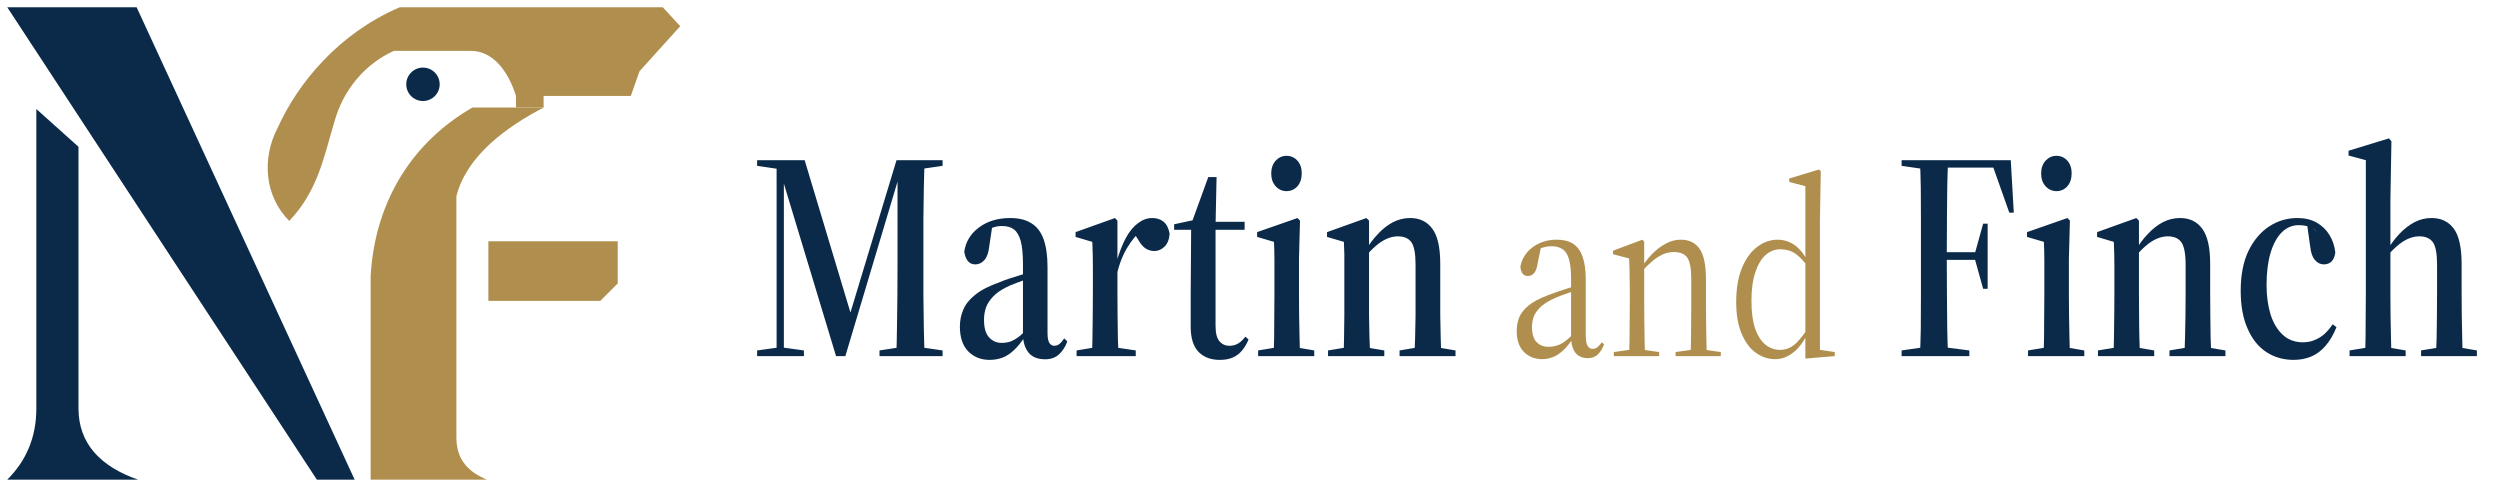
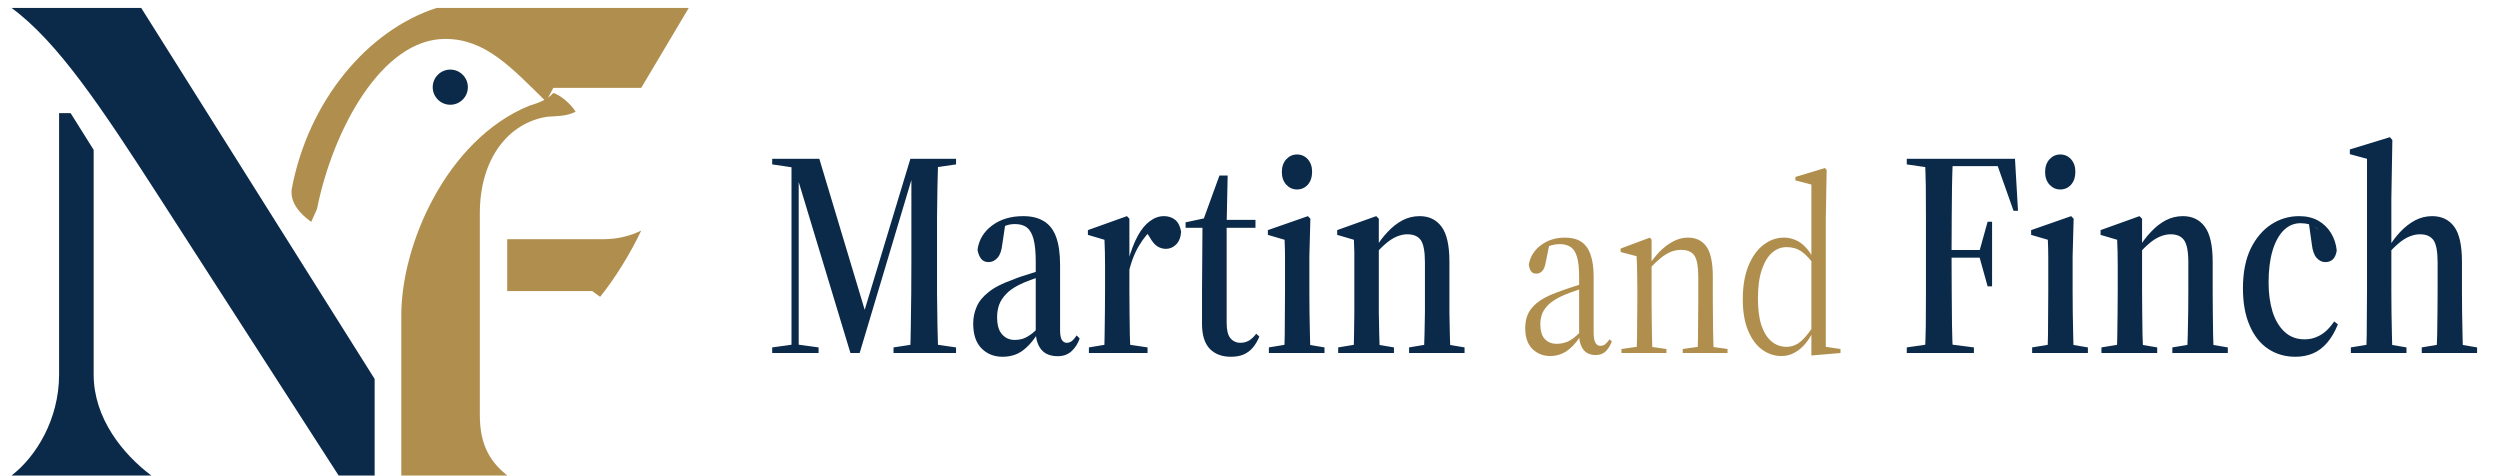
- <svg xmlns="http://www.w3.org/2000/svg" viewBox="-0.5 -0.5 172 33" width="2064" height="396" role="img" aria-label="Martin and Finch">
+ <svg xmlns="http://www.w3.org/2000/svg" viewBox="-0.5 -0.5 173.5 33" width="2082" height="396" role="img" aria-label="Martin and Finch">
  <g fill="#0b2a4a">
-     <path d="M0 0 H8.9 L23.9 32.5 H21.3 Z" />
-     <path d="M2 7 L4.9 9.6 V27.6 C4.9 30 6.4 31.6 9 32.5 H0 C1.3 31.2 2 29.6 2 27.6 Z" />
+     <path d="M0.3 0.05H9.3L25.5 25.8V32.5H23L10.5 13.1C6.5 6.9 3.5 2.4 0.3 0.05Z" />
+     <path d="M3.6 7.35H4.4L6 9.9V25.5C6 28.5 8 31 10 32.5H0.3C2 31.2 3.6 28.6 3.6 25.5Z" />
  </g>
  <g fill="#b08f4e">
-     <path d="M19.4 14.7 C17.7 13 17.5 10.4 18.6 8.3 C20 5.2 22.8 1.8 27 0 H45.1 L46.3 1.3 L43.5 4.4 L42.9 6.1 H36.9 V6.9 H35 V6.1 C34.4 4.2 33.3 3 31.9 3 H26.6 C24.6 3.9 23.1 5.7 22.5 7.9 C21.8 10.2 21.4 12.6 19.4 14.7 Z" />
-     <path d="M32 6.9 H36.9 C34.4 8.2 31.6 10.2 30.9 13 V29.6 C30.9 31.2 31.8 32 33 32.5 H25 V18.5 C25.3 13.2 28 9.2 32 6.9 Z" />
-     <path d="M33.1 16.1 H42 V19 L40.8 20.2 H33.1 Z" />
+     <path d="M29.8 0.05H47.3L44 5.6H37.9L37.4 6.55C35 4.2 33.2 2.2 30.4 2.2C26 2.2 22.6 8.5 21.5 14L21.1 14.9C20.4 14.4 19.6 13.6 19.75 12.6C20.9 6.5 25 1.6 29.8 0.05Z" />
+     <path d="M39.45 7.25C38.8 7.6 38 7.55 37.5 7.6C34.8 8 32.8 10.5 32.8 14.3V28.3C32.8 30.5 33.6 31.6 34.7 32.5H27.35V21.5C27.3 16.5 30.5 9.2 36.2 6.85C37 6.6 37.5 6.4 37.9 5.95C38.4 6.1 39.1 6.7 39.45 7.25Z" />
+     <path d="M34.7 16.1H41.4C42.4 16.1 43.3 15.85 44 15.5C43.3 17 42.2 18.8 41.15 20.1L40.6 19.7H34.7Z" />
  </g>
-   <circle cx="28.6" cy="5.3" r="1.15" fill="#0b2a4a" />
-   <path fill="#0b2a4a" d="M54.81 24.00L51.59 24.00L51.59 23.61L53.04 23.41L53.35 23.41L54.81 23.61L54.81 24.00ZM53.36 11.17L51.59 10.91L51.59 10.52L53.42 10.52L53.42 11.17L53.36 11.17ZM53.43 24.00L52.93 24.00L52.93 10.83L53.43 10.83L53.43 16.83L53.43 24.00ZM57.66 24.00L57.02 24.00L53.36 11.90L53.09 11.90L53.09 10.52L54.86 10.52L58.16 21.50L57.87 21.50L57.92 21.30L61.18 10.52L61.49 10.52L61.49 11.58L61.39 11.58L61.32 11.76L57.66 24.00ZM64.35 24.00L60.01 24.00L60.01 23.61L61.71 23.35L62.56 23.35L64.35 23.61L64.35 24.00ZM63.11 24.00L61.16 24.00Q61.20 23.19 61.21 22.11Q61.23 21.04 61.24 19.87Q61.25 18.70 61.25 17.65L61.25 17.65L61.25 10.52L63.11 10.52Q63.08 11.33 63.06 12.39Q63.04 13.44 63.03 14.57Q63.03 15.70 63.03 16.75L63.03 16.75L63.03 17.65Q63.03 18.70 63.03 19.87Q63.04 21.04 63.06 22.11Q63.08 23.19 63.11 24.00L63.11 24.00ZM62.56 11.17L61.71 11.17L61.71 10.52L64.35 10.52L64.35 10.91L62.56 11.17ZM67.58 24.26L67.58 24.26Q66.70 24.26 66.12 23.68Q65.54 23.09 65.54 21.97L65.54 21.97Q65.54 21.34 65.78 20.79Q66.01 20.24 66.61 19.77Q67.20 19.29 68.29 18.91L68.29 18.91Q68.58 18.78 68.96 18.66Q69.34 18.54 69.82 18.39Q70.29 18.24 70.81 18.09L70.81 18.09L70.81 18.46Q70.03 18.74 69.50 18.94Q68.98 19.13 68.72 19.27L68.72 19.27Q68.13 19.57 67.81 19.92Q67.48 20.27 67.34 20.65Q67.20 21.04 67.20 21.50L67.20 21.50Q67.20 22.34 67.55 22.71Q67.89 23.09 68.41 23.09L68.41 23.09Q68.74 23.09 69.01 23.00Q69.29 22.90 69.62 22.65Q69.94 22.40 70.38 21.89L70.38 21.89L70.51 22.68L70.00 22.68Q69.63 23.25 69.25 23.60Q68.87 23.96 68.46 24.11Q68.05 24.26 67.58 24.26ZM71.41 24.22L71.41 24.22Q70.67 24.22 70.29 23.79Q69.91 23.35 69.88 22.58L69.88 22.58L69.88 22.52L69.88 17.67Q69.88 16.67 69.73 16.10Q69.58 15.54 69.27 15.29Q68.96 15.05 68.43 15.05L68.43 15.05Q68.13 15.05 67.86 15.14Q67.58 15.23 67.29 15.35L67.29 15.35L67.79 14.91L67.56 16.45Q67.49 17.10 67.23 17.39Q66.96 17.69 66.61 17.69L66.61 17.69Q66.27 17.69 66.09 17.46Q65.91 17.24 65.84 16.83L65.84 16.83Q65.98 15.80 66.85 15.15Q67.72 14.50 69.01 14.50L69.01 14.50Q69.89 14.50 70.46 14.86Q71.03 15.21 71.30 15.96Q71.57 16.71 71.57 17.89L71.57 17.89L71.57 22.42Q71.57 22.90 71.70 23.10Q71.83 23.29 72.03 23.29L72.03 23.29Q72.22 23.29 72.37 23.18Q72.52 23.07 72.72 22.78L72.72 22.78L72.93 22.99Q72.74 23.53 72.36 23.88Q71.98 24.22 71.41 24.22ZM77.64 24.00L73.57 24.00L73.57 23.61L75.14 23.35L75.90 23.35L77.64 23.61L77.64 24.00ZM76.47 24.00L74.62 24.00Q74.65 23.51 74.66 22.75Q74.67 21.99 74.68 21.19Q74.69 20.39 74.69 19.72L74.69 19.72L74.69 18.95Q74.69 18.34 74.69 17.87Q74.69 17.40 74.68 16.99Q74.67 16.57 74.65 16.14L74.65 16.14L73.50 15.80L73.50 15.47L76.21 14.50L76.38 14.68L76.38 17.57L76.38 17.63L76.38 19.72Q76.38 20.39 76.39 21.19Q76.40 21.99 76.41 22.75Q76.43 23.51 76.47 24.00L76.47 24.00ZM76.28 18.66L76.28 18.66L76.05 17.61L76.29 17.61Q76.59 16.55 76.96 15.87Q77.33 15.19 77.80 14.85Q78.26 14.50 78.78 14.50L78.78 14.50Q79.23 14.50 79.55 14.75Q79.87 15.01 79.97 15.58L79.97 15.58Q79.93 16.16 79.62 16.47Q79.31 16.77 78.92 16.77L78.92 16.77Q78.59 16.77 78.31 16.59Q78.04 16.41 77.80 15.98L77.80 15.98L77.45 15.43L78.02 15.41Q77.54 15.72 77.03 16.58Q76.52 17.44 76.28 18.66ZM85.13 15.31L82.35 15.31L82.35 14.76L85.13 14.76L85.13 15.31ZM83.42 24.26L83.42 24.26Q82.49 24.26 81.95 23.70Q81.42 23.13 81.42 21.99L81.42 21.99Q81.42 21.38 81.42 20.89Q81.42 20.41 81.42 19.68L81.42 19.68L81.45 15.31L80.28 15.31L80.28 14.93L82.00 14.56L81.42 15.01L82.63 11.68L83.20 11.68L83.13 15.01L83.13 15.15L83.13 21.91Q83.13 22.66 83.39 22.97Q83.66 23.29 84.08 23.29L84.08 23.29Q84.42 23.29 84.69 23.13Q84.96 22.96 85.18 22.66L85.18 22.66L85.40 22.86Q85.21 23.31 84.95 23.62Q84.68 23.94 84.31 24.10Q83.94 24.26 83.42 24.26ZM89.92 24.00L86.06 24.00L86.06 23.61L87.63 23.35L88.39 23.35L89.92 23.61L89.92 24.00ZM88.96 24.00L87.11 24.00Q87.15 23.51 87.16 22.75Q87.16 21.99 87.17 21.19Q87.18 20.39 87.18 19.72L87.18 19.72L87.18 18.95Q87.18 18.03 87.18 17.41Q87.18 16.79 87.15 16.14L87.15 16.14L85.99 15.80L85.99 15.47L88.77 14.50L88.94 14.68L88.87 17.30L88.87 19.72Q88.87 20.39 88.88 21.19Q88.89 21.99 88.91 22.75Q88.92 23.51 88.96 24.00L88.96 24.00ZM88.01 12.65L88.01 12.65Q87.58 12.65 87.27 12.32Q86.96 11.98 86.96 11.44L86.96 11.44Q86.96 10.89 87.27 10.55Q87.58 10.22 88.01 10.22L88.01 10.22Q88.46 10.22 88.76 10.55Q89.06 10.89 89.06 11.41L89.06 11.41Q89.06 11.98 88.76 12.32Q88.46 12.65 88.01 12.65ZM94.74 24.00L90.87 24.00L90.87 23.61L92.44 23.35L93.20 23.35L94.74 23.61L94.74 24.00ZM93.77 24.00L91.93 24.00Q91.96 23.51 91.97 22.75Q91.98 21.99 91.99 21.19Q91.99 20.39 91.99 19.72L91.99 19.72L91.99 18.95Q91.99 18.34 91.99 17.87Q91.99 17.40 91.99 16.99Q91.98 16.57 91.96 16.14L91.96 16.14L90.80 15.80L90.80 15.47L93.51 14.50L93.69 14.68L93.69 16.65L93.69 16.69L93.69 19.72Q93.69 20.39 93.69 21.19Q93.70 21.99 93.72 22.75Q93.74 23.51 93.77 24.00L93.77 24.00ZM99.64 24.00L95.79 24.00L95.79 23.61L97.34 23.35L98.10 23.35L99.64 23.61L99.64 24.00ZM98.67 24.00L96.81 24.00Q96.84 23.51 96.86 22.75Q96.88 21.99 96.89 21.19Q96.89 20.39 96.89 19.72L96.89 19.72L96.89 17.71Q96.89 16.57 96.60 16.16Q96.31 15.76 95.67 15.76L95.67 15.76Q95.31 15.76 94.93 15.92Q94.55 16.08 94.18 16.40Q93.81 16.71 93.43 17.16L93.43 17.16L93.34 16.75L93.44 16.75Q93.82 16.10 94.30 15.60Q94.77 15.09 95.33 14.79Q95.89 14.50 96.52 14.50L96.52 14.50Q97.50 14.50 98.04 15.23Q98.59 15.96 98.59 17.67L98.59 17.67L98.59 19.72Q98.59 20.39 98.59 21.19Q98.60 21.99 98.62 22.75Q98.64 23.51 98.67 24.00L98.67 24.00Z" />
-   <path fill="#b08f4e" d="M105.59 24.21L105.59 24.21Q104.86 24.21 104.35 23.72Q103.85 23.22 103.85 22.27L103.85 22.27Q103.85 21.79 104.01 21.36Q104.18 20.93 104.64 20.54Q105.10 20.15 106.00 19.81L106.00 19.81Q106.22 19.72 106.52 19.62Q106.82 19.51 107.23 19.38Q107.63 19.25 108.15 19.11L108.15 19.11L108.15 19.39Q107.40 19.65 106.94 19.82Q106.49 19.99 106.28 20.10L106.28 20.10Q105.66 20.41 105.37 20.74Q105.08 21.07 104.99 21.38Q104.90 21.69 104.90 21.98L104.90 21.98Q104.90 22.72 105.22 23.04Q105.54 23.36 106.02 23.36L106.02 23.36Q106.34 23.36 106.62 23.27Q106.91 23.19 107.23 22.94Q107.56 22.69 108.01 22.17L108.01 22.17L108.12 22.83L107.68 22.83Q107.37 23.31 107.03 23.62Q106.70 23.93 106.34 24.07Q105.97 24.21 105.59 24.21ZM108.75 24.14L108.75 24.14Q108.18 24.14 107.89 23.77Q107.60 23.40 107.59 22.71L107.59 22.71L107.59 22.67L107.59 18.68Q107.59 17.84 107.45 17.35Q107.31 16.85 107.01 16.65Q106.71 16.44 106.24 16.44L106.24 16.44Q105.96 16.44 105.69 16.52Q105.42 16.59 105.13 16.71L105.13 16.71L105.54 16.39L105.26 17.77Q105.20 18.11 105.04 18.30Q104.87 18.49 104.62 18.49L104.62 18.49Q104.37 18.49 104.25 18.32Q104.13 18.15 104.10 17.85L104.10 17.85Q104.26 17.01 104.96 16.50Q105.66 15.99 106.61 15.99L106.61 15.99Q107.29 15.99 107.73 16.27Q108.17 16.56 108.38 17.16Q108.60 17.77 108.60 18.72L108.60 18.72L108.60 22.57Q108.60 23.10 108.73 23.30Q108.85 23.50 109.06 23.50L109.06 23.50Q109.25 23.50 109.39 23.40Q109.52 23.29 109.71 23.05L109.71 23.05L109.86 23.19Q109.71 23.60 109.45 23.87Q109.18 24.14 108.75 24.14ZM113.65 24.00L110.53 24.00L110.53 23.72L111.95 23.52L112.24 23.52L113.65 23.72L113.65 24.00ZM112.68 24.00L111.57 24.00Q111.60 23.60 111.61 22.95Q111.61 22.29 111.62 21.59Q111.63 20.89 111.63 20.34L111.63 20.34L111.63 19.55Q111.63 19.06 111.62 18.68Q111.61 18.30 111.61 17.97Q111.60 17.63 111.58 17.28L111.58 17.28L110.47 16.99L110.47 16.75L112.50 15.99L112.62 16.13L112.62 17.82L112.62 17.85L112.62 20.34Q112.62 20.89 112.63 21.59Q112.64 22.29 112.65 22.95Q112.67 23.60 112.68 24.00L112.68 24.00ZM117.89 24.00L114.78 24.00L114.78 23.72L116.20 23.52L116.47 23.52L117.89 23.72L117.89 24.00ZM116.93 24.00L115.80 24.00Q115.83 23.60 115.84 22.95Q115.84 22.29 115.85 21.59Q115.86 20.89 115.86 20.34L115.86 20.34L115.86 18.73Q115.86 17.61 115.58 17.22Q115.31 16.84 114.66 16.84L114.66 16.84Q114.30 16.84 113.95 16.98Q113.60 17.13 113.25 17.41Q112.90 17.70 112.52 18.10L112.52 18.10L112.40 17.85L112.46 17.85Q112.76 17.41 113.17 16.97Q113.59 16.54 114.09 16.27Q114.60 15.99 115.13 15.99L115.13 15.99Q115.98 15.99 116.42 16.60Q116.87 17.22 116.87 18.73L116.87 18.73L116.87 20.34Q116.87 20.89 116.88 21.59Q116.88 22.29 116.90 22.95Q116.91 23.60 116.93 24.00L116.93 24.00ZM121.63 24.21L121.63 24.21Q120.91 24.21 120.30 23.77Q119.69 23.33 119.32 22.45Q118.95 21.58 118.95 20.27L118.95 20.27Q118.95 18.91 119.34 17.95Q119.73 16.99 120.39 16.49Q121.04 15.99 121.81 15.99L121.81 15.99Q122.21 15.99 122.59 16.15Q122.97 16.30 123.30 16.65Q123.64 16.99 123.91 17.58L123.91 17.58L124.11 17.58L124.01 18.01Q123.46 17.25 123.02 16.95Q122.58 16.65 121.98 16.65L121.98 16.65Q121.44 16.65 120.99 17.03Q120.54 17.42 120.27 18.22Q120.00 19.01 120.00 20.20L120.00 20.20Q120.00 21.36 120.25 22.10Q120.51 22.84 120.96 23.21Q121.41 23.57 121.98 23.57L121.98 23.57Q122.58 23.57 123.06 23.12Q123.53 22.67 123.95 21.96L123.95 21.96L124.04 22.46L123.85 22.46Q123.62 22.95 123.30 23.34Q122.97 23.74 122.55 23.97Q122.14 24.21 121.63 24.21ZM125.73 24.00L123.71 24.17L123.71 22.53L123.71 22.48L123.71 17.51L123.71 17.37L123.71 12.31L122.60 12.02L122.60 11.78L124.65 11.16L124.77 11.29L124.71 14.68L124.71 23.57L125.73 23.72L125.73 24.00Z" />
-   <path fill="#0b2a4a" d="M134.99 24.00L130.33 24.00L130.33 23.61L132.13 23.35L132.96 23.35L134.99 23.61L134.99 24.00ZM133.53 24.00L131.59 24.00Q131.63 23.19 131.65 22.11Q131.66 21.04 131.66 19.87Q131.66 18.70 131.66 17.65L131.66 17.65L131.66 16.75Q131.66 15.70 131.66 14.56Q131.66 13.42 131.65 12.38Q131.63 11.33 131.59 10.52L131.59 10.52L133.53 10.52Q133.49 11.33 133.47 12.39Q133.46 13.44 133.45 14.57Q133.44 15.70 133.44 16.75L133.44 16.75L133.44 17.65Q133.44 18.70 133.45 19.87Q133.46 21.04 133.47 22.11Q133.49 23.19 133.53 24.00L133.53 24.00ZM135.61 17.38L132.58 17.38L132.58 16.85L135.61 16.85L135.61 17.38ZM136.25 19.37L135.94 19.37L135.37 17.32L135.37 16.94L135.94 14.89L136.25 14.89L136.25 19.37ZM132.13 11.17L130.33 10.91L130.33 10.52L132.96 10.52L132.96 11.17L132.13 11.17ZM138.05 14.13L137.74 14.13L136.55 10.77L137.18 11.03L132.42 11.03L132.42 10.52L137.84 10.52L138.05 14.13ZM142.90 24.00L139.03 24.00L139.03 23.61L140.60 23.35L141.36 23.35L142.90 23.61L142.90 24.00ZM141.93 24.00L140.08 24.00Q140.12 23.51 140.13 22.75Q140.13 21.99 140.14 21.19Q140.15 20.39 140.15 19.72L140.15 19.72L140.15 18.95Q140.15 18.03 140.15 17.41Q140.15 16.79 140.12 16.14L140.12 16.14L138.96 15.80L138.96 15.47L141.74 14.50L141.91 14.68L141.84 17.30L141.84 19.72Q141.84 20.39 141.85 21.19Q141.86 21.99 141.88 22.75Q141.89 23.51 141.93 24.00L141.93 24.00ZM140.98 12.65L140.98 12.65Q140.55 12.65 140.24 12.32Q139.93 11.98 139.93 11.44L139.93 11.44Q139.93 10.89 140.24 10.55Q140.55 10.22 140.98 10.22L140.98 10.22Q141.43 10.22 141.73 10.55Q142.03 10.89 142.03 11.41L142.03 11.41Q142.03 11.98 141.73 12.32Q141.43 12.65 140.98 12.65ZM147.71 24.00L143.84 24.00L143.84 23.61L145.41 23.35L146.17 23.35L147.71 23.61L147.71 24.00ZM146.74 24.00L144.90 24.00Q144.93 23.51 144.94 22.75Q144.95 21.99 144.96 21.19Q144.97 20.39 144.97 19.72L144.97 19.72L144.97 18.95Q144.97 18.34 144.97 17.87Q144.97 17.40 144.96 16.99Q144.95 16.57 144.93 16.14L144.93 16.14L143.78 15.80L143.78 15.47L146.48 14.50L146.66 14.68L146.66 16.65L146.66 16.69L146.66 19.72Q146.66 20.39 146.67 21.19Q146.67 21.99 146.69 22.75Q146.71 23.51 146.74 24.00L146.74 24.00ZM152.61 24.00L148.76 24.00L148.76 23.61L150.31 23.35L151.07 23.35L152.61 23.61L152.61 24.00ZM151.64 24.00L149.78 24.00Q149.81 23.51 149.83 22.75Q149.85 21.99 149.86 21.19Q149.87 20.39 149.87 19.72L149.87 19.72L149.87 17.71Q149.87 16.57 149.57 16.16Q149.28 15.76 148.64 15.76L148.64 15.76Q148.28 15.76 147.90 15.92Q147.52 16.08 147.15 16.40Q146.78 16.71 146.40 17.16L146.40 17.16L146.31 16.75L146.41 16.75Q146.79 16.10 147.27 15.60Q147.74 15.09 148.30 14.79Q148.86 14.50 149.49 14.50L149.49 14.50Q150.47 14.50 151.01 15.23Q151.56 15.96 151.56 17.67L151.56 17.67L151.56 19.72Q151.56 20.39 151.57 21.19Q151.57 21.99 151.59 22.75Q151.61 23.51 151.64 24.00L151.64 24.00ZM157.30 24.26L157.30 24.26Q156.25 24.26 155.42 23.72Q154.59 23.17 154.13 22.10Q153.66 21.04 153.66 19.51L153.66 19.51Q153.66 17.87 154.20 16.75Q154.75 15.64 155.63 15.07Q156.51 14.50 157.56 14.50L157.56 14.50Q158.32 14.50 158.88 14.81Q159.44 15.13 159.77 15.67Q160.10 16.21 160.17 16.88L160.17 16.88Q160.11 17.28 159.92 17.48Q159.72 17.69 159.37 17.69L159.37 17.69Q159.03 17.69 158.77 17.39Q158.51 17.10 158.44 16.45L158.44 16.45L158.22 14.89L158.91 15.45Q158.61 15.15 158.29 15.07Q157.96 14.99 157.66 14.99L157.66 14.99Q156.99 14.99 156.49 15.48Q155.99 15.98 155.71 16.91Q155.44 17.83 155.44 19.11L155.44 19.11Q155.44 20.22 155.71 21.12Q155.99 22.01 156.55 22.53Q157.11 23.05 157.94 23.05L157.94 23.05Q158.39 23.05 158.76 22.89Q159.13 22.74 159.43 22.47Q159.73 22.19 159.99 21.81L159.99 21.81L160.25 22.01Q159.94 22.78 159.50 23.29Q159.06 23.80 158.51 24.03Q157.96 24.26 157.30 24.26ZM165.01 24.00L161.15 24.00L161.15 23.61L162.72 23.35L163.48 23.35L165.01 23.61L165.01 24.00ZM164.05 24.00L162.20 24.00Q162.24 23.51 162.25 22.75Q162.25 21.99 162.26 21.19Q162.27 20.39 162.27 19.72L162.27 19.72L162.27 10.52L161.08 10.20L161.08 9.87L163.86 9.02L164.03 9.22L163.96 13.28L163.96 16.57L163.96 16.61L163.96 19.72Q163.96 20.39 163.97 21.19Q163.98 21.99 164.00 22.75Q164.01 23.51 164.05 24.00L164.05 24.00ZM169.91 24.00L166.07 24.00L166.07 23.61L167.62 23.35L168.38 23.35L169.91 23.61L169.91 24.00ZM168.95 24.00L167.08 24.00Q167.12 23.51 167.14 22.75Q167.15 21.99 167.16 21.19Q167.17 20.39 167.17 19.72L167.17 19.72L167.17 17.71Q167.17 16.57 166.88 16.16Q166.58 15.76 165.95 15.76L165.95 15.76Q165.58 15.76 165.20 15.92Q164.82 16.08 164.45 16.40Q164.08 16.71 163.70 17.16L163.70 17.16L163.62 16.75L163.72 16.75Q164.10 16.10 164.57 15.60Q165.05 15.09 165.61 14.79Q166.17 14.50 166.79 14.50L166.79 14.50Q167.78 14.50 168.32 15.23Q168.86 15.96 168.86 17.67L168.86 17.67L168.86 19.72Q168.86 20.39 168.87 21.19Q168.88 21.99 168.90 22.75Q168.91 23.51 168.95 24.00L168.95 24.00Z" />
+   <circle cx="30.75" cy="5.55" r="1.22" fill="#0b2a4a" />
+   <g transform="translate(1.5 0)">
+     <path fill="#0b2a4a" d="M54.81 24.00L51.59 24.00L51.59 23.61L53.04 23.41L53.35 23.41L54.81 23.61L54.81 24.00ZM53.36 11.17L51.59 10.91L51.59 10.52L53.42 10.52L53.42 11.17L53.36 11.17ZM53.43 24.00L52.93 24.00L52.93 10.83L53.43 10.83L53.43 16.83L53.43 24.00ZM57.66 24.00L57.02 24.00L53.36 11.90L53.09 11.90L53.09 10.52L54.86 10.52L58.16 21.50L57.87 21.50L57.92 21.30L61.18 10.52L61.49 10.52L61.49 11.58L61.39 11.58L61.32 11.76L57.66 24.00ZM64.35 24.00L60.01 24.00L60.01 23.61L61.71 23.35L62.56 23.35L64.35 23.61L64.35 24.00ZM63.11 24.00L61.16 24.00Q61.20 23.19 61.21 22.11Q61.23 21.04 61.24 19.87Q61.25 18.70 61.25 17.65L61.25 17.65L61.25 10.52L63.11 10.52Q63.08 11.33 63.06 12.39Q63.04 13.44 63.03 14.57Q63.03 15.70 63.03 16.75L63.03 16.75L63.03 17.65Q63.03 18.70 63.03 19.87Q63.04 21.04 63.06 22.11Q63.08 23.19 63.11 24.00L63.11 24.00ZM62.56 11.17L61.71 11.17L61.71 10.52L64.35 10.52L64.35 10.91L62.56 11.17ZM67.58 24.26L67.58 24.26Q66.70 24.26 66.12 23.68Q65.54 23.09 65.54 21.97L65.54 21.97Q65.54 21.34 65.78 20.79Q66.01 20.24 66.61 19.77Q67.20 19.29 68.29 18.91L68.29 18.91Q68.58 18.78 68.96 18.66Q69.34 18.54 69.82 18.39Q70.29 18.24 70.81 18.09L70.81 18.09L70.81 18.46Q70.03 18.74 69.50 18.94Q68.98 19.13 68.72 19.27L68.72 19.27Q68.13 19.57 67.81 19.92Q67.48 20.27 67.34 20.65Q67.20 21.04 67.20 21.50L67.20 21.50Q67.20 22.34 67.55 22.71Q67.89 23.09 68.41 23.09L68.41 23.09Q68.74 23.09 69.01 23.00Q69.29 22.90 69.62 22.65Q69.94 22.40 70.38 21.89L70.38 21.89L70.51 22.68L70.00 22.68Q69.63 23.25 69.25 23.60Q68.87 23.96 68.46 24.11Q68.05 24.26 67.58 24.26ZM71.41 24.22L71.41 24.22Q70.67 24.22 70.29 23.79Q69.91 23.35 69.88 22.58L69.88 22.58L69.88 22.52L69.88 17.67Q69.88 16.67 69.73 16.10Q69.58 15.54 69.27 15.29Q68.96 15.05 68.43 15.05L68.43 15.05Q68.13 15.05 67.86 15.14Q67.58 15.23 67.29 15.35L67.29 15.35L67.79 14.91L67.56 16.45Q67.49 17.10 67.23 17.39Q66.96 17.69 66.61 17.69L66.61 17.69Q66.27 17.69 66.09 17.46Q65.91 17.24 65.84 16.83L65.84 16.83Q65.98 15.80 66.85 15.15Q67.72 14.50 69.01 14.50L69.01 14.50Q69.89 14.50 70.46 14.86Q71.03 15.21 71.30 15.96Q71.57 16.71 71.57 17.89L71.57 17.89L71.57 22.42Q71.57 22.90 71.70 23.10Q71.83 23.29 72.03 23.29L72.03 23.29Q72.22 23.29 72.37 23.18Q72.52 23.07 72.72 22.78L72.72 22.78L72.93 22.99Q72.74 23.53 72.36 23.88Q71.98 24.22 71.41 24.22ZM77.64 24.00L73.57 24.00L73.57 23.61L75.14 23.35L75.90 23.35L77.64 23.61L77.64 24.00ZM76.47 24.00L74.62 24.00Q74.65 23.51 74.66 22.75Q74.67 21.99 74.68 21.19Q74.69 20.39 74.69 19.72L74.69 19.72L74.69 18.95Q74.69 18.34 74.69 17.87Q74.69 17.40 74.68 16.99Q74.67 16.57 74.65 16.14L74.65 16.14L73.50 15.80L73.50 15.47L76.21 14.50L76.38 14.68L76.38 17.57L76.38 17.63L76.38 19.72Q76.38 20.39 76.39 21.19Q76.40 21.99 76.41 22.75Q76.43 23.51 76.47 24.00L76.47 24.00ZM76.28 18.66L76.28 18.66L76.05 17.61L76.29 17.61Q76.59 16.55 76.96 15.87Q77.33 15.19 77.80 14.85Q78.26 14.50 78.78 14.50L78.78 14.50Q79.23 14.50 79.55 14.75Q79.87 15.01 79.97 15.58L79.97 15.58Q79.93 16.16 79.62 16.47Q79.31 16.77 78.92 16.77L78.92 16.77Q78.59 16.77 78.31 16.59Q78.04 16.41 77.80 15.98L77.80 15.98L77.45 15.43L78.02 15.41Q77.54 15.72 77.03 16.58Q76.52 17.44 76.28 18.66ZM85.13 15.31L82.35 15.31L82.35 14.76L85.13 14.76L85.13 15.31ZM83.42 24.26L83.42 24.26Q82.49 24.26 81.95 23.70Q81.42 23.13 81.42 21.99L81.42 21.99Q81.42 21.38 81.42 20.89Q81.42 20.41 81.42 19.68L81.42 19.68L81.45 15.31L80.28 15.31L80.28 14.93L82.00 14.56L81.42 15.01L82.63 11.68L83.20 11.68L83.13 15.01L83.13 15.15L83.13 21.91Q83.13 22.66 83.39 22.97Q83.66 23.29 84.08 23.29L84.08 23.29Q84.42 23.29 84.69 23.13Q84.96 22.96 85.18 22.66L85.18 22.66L85.40 22.86Q85.21 23.31 84.95 23.62Q84.68 23.94 84.31 24.10Q83.94 24.26 83.42 24.26ZM89.92 24.00L86.06 24.00L86.06 23.61L87.63 23.35L88.39 23.35L89.92 23.61L89.92 24.00ZM88.96 24.00L87.11 24.00Q87.15 23.51 87.16 22.75Q87.16 21.99 87.17 21.19Q87.18 20.39 87.18 19.72L87.18 19.72L87.18 18.95Q87.18 18.03 87.18 17.41Q87.18 16.79 87.15 16.14L87.15 16.14L85.99 15.80L85.99 15.47L88.77 14.50L88.94 14.68L88.87 17.30L88.87 19.72Q88.87 20.39 88.88 21.19Q88.89 21.99 88.91 22.75Q88.92 23.51 88.96 24.00L88.96 24.00ZM88.01 12.65L88.01 12.65Q87.58 12.65 87.27 12.32Q86.96 11.98 86.96 11.44L86.96 11.44Q86.96 10.89 87.27 10.55Q87.58 10.22 88.01 10.22L88.01 10.22Q88.46 10.22 88.76 10.55Q89.06 10.89 89.06 11.41L89.06 11.41Q89.06 11.98 88.76 12.32Q88.46 12.65 88.01 12.65ZM94.74 24.00L90.87 24.00L90.87 23.61L92.44 23.35L93.20 23.35L94.74 23.61L94.74 24.00ZM93.77 24.00L91.93 24.00Q91.96 23.51 91.97 22.75Q91.98 21.99 91.99 21.19Q91.99 20.39 91.99 19.72L91.99 19.72L91.99 18.95Q91.99 18.34 91.99 17.87Q91.99 17.40 91.99 16.99Q91.98 16.57 91.96 16.14L91.96 16.14L90.80 15.80L90.80 15.47L93.51 14.50L93.69 14.68L93.69 16.65L93.69 16.69L93.69 19.72Q93.69 20.39 93.69 21.19Q93.70 21.99 93.72 22.75Q93.74 23.51 93.77 24.00L93.77 24.00ZM99.64 24.00L95.79 24.00L95.79 23.61L97.34 23.35L98.10 23.35L99.64 23.61L99.64 24.00ZM98.67 24.00L96.81 24.00Q96.84 23.51 96.86 22.75Q96.88 21.99 96.89 21.19Q96.89 20.39 96.89 19.72L96.89 19.72L96.89 17.71Q96.89 16.57 96.60 16.16Q96.31 15.76 95.67 15.76L95.67 15.76Q95.31 15.76 94.93 15.92Q94.55 16.08 94.18 16.40Q93.81 16.71 93.43 17.16L93.43 17.16L93.34 16.75L93.44 16.75Q93.82 16.10 94.30 15.60Q94.77 15.09 95.33 14.79Q95.89 14.50 96.52 14.50L96.52 14.50Q97.50 14.50 98.04 15.23Q98.59 15.96 98.59 17.67L98.59 17.67L98.59 19.72Q98.59 20.39 98.59 21.19Q98.60 21.99 98.62 22.75Q98.64 23.51 98.67 24.00L98.67 24.00Z" />
+     <path fill="#b08f4e" d="M105.59 24.21L105.59 24.21Q104.86 24.21 104.35 23.72Q103.85 23.22 103.85 22.27L103.85 22.27Q103.85 21.79 104.01 21.36Q104.18 20.93 104.64 20.54Q105.10 20.15 106.00 19.81L106.00 19.81Q106.22 19.72 106.52 19.62Q106.82 19.51 107.23 19.38Q107.63 19.25 108.15 19.11L108.15 19.11L108.15 19.39Q107.40 19.65 106.94 19.82Q106.49 19.99 106.28 20.10L106.28 20.10Q105.66 20.41 105.37 20.74Q105.08 21.07 104.99 21.38Q104.90 21.69 104.90 21.98L104.90 21.98Q104.90 22.72 105.22 23.04Q105.54 23.36 106.02 23.36L106.02 23.36Q106.34 23.36 106.62 23.27Q106.91 23.19 107.23 22.94Q107.56 22.69 108.01 22.17L108.01 22.17L108.12 22.83L107.68 22.83Q107.37 23.31 107.03 23.62Q106.70 23.93 106.34 24.07Q105.97 24.21 105.59 24.21ZM108.75 24.14L108.75 24.14Q108.18 24.14 107.89 23.77Q107.60 23.40 107.59 22.71L107.59 22.71L107.59 22.67L107.59 18.68Q107.59 17.84 107.45 17.35Q107.31 16.85 107.01 16.65Q106.71 16.44 106.24 16.44L106.24 16.44Q105.96 16.44 105.69 16.52Q105.42 16.59 105.13 16.71L105.13 16.71L105.54 16.39L105.26 17.77Q105.20 18.11 105.04 18.30Q104.87 18.49 104.62 18.49L104.62 18.49Q104.37 18.49 104.25 18.32Q104.13 18.15 104.10 17.85L104.10 17.85Q104.26 17.01 104.96 16.50Q105.66 15.99 106.61 15.99L106.61 15.99Q107.29 15.99 107.73 16.27Q108.17 16.56 108.38 17.16Q108.60 17.77 108.60 18.72L108.60 18.72L108.60 22.57Q108.60 23.10 108.73 23.30Q108.85 23.50 109.06 23.50L109.06 23.50Q109.25 23.50 109.39 23.40Q109.52 23.29 109.71 23.05L109.71 23.05L109.86 23.19Q109.71 23.60 109.45 23.87Q109.18 24.14 108.75 24.14ZM113.65 24.00L110.53 24.00L110.53 23.72L111.95 23.52L112.24 23.52L113.65 23.72L113.65 24.00ZM112.68 24.00L111.57 24.00Q111.60 23.60 111.61 22.95Q111.61 22.29 111.62 21.59Q111.63 20.89 111.63 20.34L111.63 20.34L111.63 19.55Q111.63 19.06 111.62 18.68Q111.61 18.30 111.61 17.97Q111.60 17.63 111.58 17.28L111.58 17.28L110.47 16.99L110.47 16.75L112.50 15.99L112.62 16.13L112.62 17.82L112.62 17.85L112.62 20.34Q112.62 20.89 112.63 21.59Q112.64 22.29 112.65 22.95Q112.67 23.60 112.68 24.00L112.68 24.00ZM117.89 24.00L114.78 24.00L114.78 23.72L116.20 23.52L116.47 23.52L117.89 23.72L117.89 24.00ZM116.93 24.00L115.80 24.00Q115.83 23.60 115.84 22.95Q115.84 22.29 115.85 21.59Q115.86 20.89 115.86 20.34L115.86 20.34L115.86 18.73Q115.86 17.61 115.58 17.22Q115.31 16.84 114.66 16.84L114.66 16.84Q114.30 16.84 113.95 16.98Q113.60 17.13 113.25 17.41Q112.90 17.70 112.52 18.10L112.52 18.10L112.40 17.85L112.46 17.85Q112.76 17.41 113.17 16.97Q113.59 16.54 114.09 16.27Q114.60 15.99 115.13 15.99L115.13 15.99Q115.98 15.99 116.42 16.60Q116.87 17.22 116.87 18.73L116.87 18.73L116.87 20.34Q116.87 20.89 116.88 21.59Q116.88 22.29 116.90 22.95Q116.91 23.60 116.93 24.00L116.93 24.00ZM121.63 24.21L121.63 24.21Q120.91 24.21 120.30 23.77Q119.69 23.33 119.32 22.45Q118.95 21.58 118.95 20.27L118.95 20.27Q118.95 18.91 119.34 17.95Q119.73 16.99 120.39 16.49Q121.04 15.99 121.81 15.99L121.81 15.99Q122.21 15.99 122.59 16.15Q122.97 16.30 123.30 16.65Q123.64 16.99 123.91 17.58L123.91 17.58L124.11 17.58L124.01 18.01Q123.46 17.25 123.02 16.95Q122.58 16.65 121.98 16.65L121.98 16.65Q121.44 16.65 120.99 17.03Q120.54 17.42 120.27 18.22Q120.00 19.01 120.00 20.20L120.00 20.20Q120.00 21.36 120.25 22.10Q120.51 22.84 120.96 23.21Q121.41 23.57 121.98 23.57L121.98 23.57Q122.58 23.57 123.06 23.12Q123.53 22.67 123.95 21.96L123.95 21.96L124.04 22.46L123.85 22.46Q123.62 22.95 123.30 23.34Q122.97 23.74 122.55 23.97Q122.14 24.21 121.63 24.21ZM125.73 24.00L123.71 24.17L123.71 22.53L123.71 22.48L123.71 17.51L123.71 17.37L123.71 12.31L122.60 12.02L122.60 11.78L124.65 11.16L124.77 11.29L124.71 14.68L124.71 23.57L125.73 23.72L125.73 24.00Z" />
+     <path fill="#0b2a4a" d="M134.99 24.00L130.33 24.00L130.33 23.61L132.13 23.35L132.96 23.35L134.99 23.61L134.99 24.00ZM133.53 24.00L131.59 24.00Q131.63 23.19 131.65 22.11Q131.66 21.04 131.66 19.87Q131.66 18.70 131.66 17.65L131.66 17.65L131.66 16.75Q131.66 15.70 131.66 14.56Q131.66 13.42 131.65 12.38Q131.63 11.33 131.59 10.52L131.59 10.52L133.53 10.52Q133.49 11.33 133.47 12.39Q133.46 13.44 133.45 14.57Q133.44 15.70 133.44 16.75L133.44 16.75L133.44 17.65Q133.44 18.70 133.45 19.87Q133.46 21.04 133.47 22.11Q133.49 23.19 133.53 24.00L133.53 24.00ZM135.61 17.38L132.58 17.38L132.58 16.85L135.61 16.85L135.61 17.38ZM136.25 19.37L135.94 19.37L135.37 17.32L135.37 16.94L135.94 14.89L136.25 14.89L136.25 19.37ZM132.13 11.17L130.33 10.91L130.33 10.52L132.96 10.52L132.96 11.17L132.13 11.17ZM138.05 14.13L137.74 14.13L136.55 10.77L137.18 11.03L132.42 11.03L132.42 10.52L137.84 10.52L138.05 14.13ZM142.90 24.00L139.03 24.00L139.03 23.61L140.60 23.35L141.36 23.35L142.90 23.61L142.90 24.00ZM141.93 24.00L140.08 24.00Q140.12 23.51 140.13 22.75Q140.13 21.99 140.14 21.19Q140.15 20.39 140.15 19.72L140.15 19.72L140.15 18.95Q140.15 18.03 140.15 17.41Q140.15 16.79 140.12 16.14L140.12 16.14L138.96 15.80L138.96 15.47L141.74 14.50L141.91 14.68L141.84 17.30L141.84 19.72Q141.84 20.39 141.85 21.19Q141.86 21.99 141.88 22.75Q141.89 23.51 141.93 24.00L141.93 24.00ZM140.98 12.65L140.98 12.65Q140.55 12.65 140.24 12.32Q139.93 11.98 139.93 11.44L139.93 11.44Q139.93 10.89 140.24 10.55Q140.55 10.22 140.98 10.22L140.98 10.22Q141.43 10.22 141.73 10.55Q142.03 10.89 142.03 11.41L142.03 11.41Q142.03 11.98 141.73 12.32Q141.43 12.65 140.98 12.65ZM147.71 24.00L143.84 24.00L143.84 23.61L145.41 23.35L146.17 23.35L147.71 23.61L147.71 24.00ZM146.74 24.00L144.90 24.00Q144.93 23.51 144.94 22.75Q144.95 21.99 144.96 21.19Q144.97 20.39 144.97 19.72L144.97 19.72L144.97 18.95Q144.97 18.34 144.97 17.87Q144.97 17.40 144.96 16.99Q144.95 16.57 144.93 16.14L144.93 16.14L143.78 15.80L143.78 15.47L146.48 14.50L146.66 14.68L146.66 16.65L146.66 16.69L146.66 19.72Q146.66 20.39 146.67 21.19Q146.67 21.99 146.69 22.75Q146.71 23.51 146.74 24.00L146.74 24.00ZM152.61 24.00L148.76 24.00L148.76 23.61L150.31 23.35L151.07 23.35L152.61 23.61L152.61 24.00ZM151.64 24.00L149.78 24.00Q149.81 23.51 149.83 22.75Q149.85 21.99 149.86 21.19Q149.87 20.39 149.87 19.72L149.87 19.72L149.87 17.71Q149.87 16.57 149.57 16.16Q149.28 15.76 148.64 15.76L148.64 15.76Q148.28 15.76 147.90 15.92Q147.52 16.08 147.15 16.40Q146.78 16.71 146.40 17.16L146.40 17.16L146.31 16.75L146.41 16.75Q146.79 16.10 147.27 15.60Q147.74 15.09 148.30 14.79Q148.86 14.50 149.49 14.50L149.49 14.50Q150.47 14.50 151.01 15.23Q151.56 15.96 151.56 17.67L151.56 17.67L151.56 19.72Q151.56 20.39 151.57 21.19Q151.57 21.99 151.59 22.75Q151.61 23.51 151.64 24.00L151.64 24.00ZM157.30 24.26L157.30 24.26Q156.25 24.26 155.42 23.72Q154.59 23.17 154.13 22.10Q153.66 21.04 153.66 19.51L153.66 19.51Q153.66 17.87 154.20 16.75Q154.75 15.64 155.63 15.07Q156.51 14.50 157.56 14.50L157.56 14.50Q158.32 14.50 158.88 14.81Q159.44 15.13 159.77 15.67Q160.10 16.21 160.17 16.88L160.17 16.88Q160.11 17.28 159.92 17.48Q159.72 17.69 159.37 17.69L159.37 17.69Q159.03 17.69 158.77 17.39Q158.51 17.10 158.44 16.45L158.44 16.45L158.22 14.89L158.91 15.45Q158.61 15.15 158.29 15.07Q157.96 14.99 157.66 14.99L157.66 14.99Q156.99 14.99 156.49 15.48Q155.99 15.98 155.71 16.91Q155.44 17.83 155.44 19.11L155.44 19.11Q155.44 20.22 155.71 21.12Q155.99 22.01 156.55 22.53Q157.11 23.05 157.94 23.05L157.94 23.05Q158.39 23.05 158.76 22.89Q159.13 22.74 159.43 22.47Q159.73 22.19 159.99 21.81L159.99 21.81L160.25 22.01Q159.94 22.78 159.50 23.29Q159.06 23.80 158.51 24.03Q157.96 24.26 157.30 24.26ZM165.01 24.00L161.15 24.00L161.15 23.61L162.72 23.35L163.48 23.35L165.01 23.61L165.01 24.00ZM164.05 24.00L162.20 24.00Q162.24 23.51 162.25 22.75Q162.25 21.99 162.26 21.19Q162.27 20.39 162.27 19.72L162.27 19.72L162.27 10.52L161.08 10.20L161.08 9.87L163.86 9.02L164.03 9.22L163.96 13.28L163.96 16.57L163.96 16.61L163.96 19.72Q163.96 20.39 163.97 21.19Q163.98 21.99 164.00 22.75Q164.01 23.51 164.05 24.00L164.05 24.00ZM169.91 24.00L166.07 24.00L166.07 23.61L167.62 23.35L168.38 23.35L169.91 23.61L169.91 24.00ZM168.95 24.00L167.08 24.00Q167.12 23.51 167.14 22.75Q167.15 21.99 167.16 21.19Q167.17 20.39 167.17 19.72L167.17 19.72L167.17 17.71Q167.17 16.57 166.88 16.16Q166.58 15.76 165.95 15.76L165.95 15.76Q165.58 15.76 165.20 15.92Q164.82 16.08 164.45 16.40Q164.08 16.71 163.70 17.16L163.70 17.16L163.62 16.75L163.72 16.75Q164.10 16.10 164.57 15.60Q165.05 15.09 165.61 14.79Q166.17 14.50 166.79 14.50L166.79 14.50Q167.78 14.50 168.32 15.23Q168.86 15.96 168.86 17.67L168.86 17.67L168.86 19.72Q168.86 20.39 168.87 21.19Q168.88 21.99 168.90 22.75Q168.91 23.51 168.95 24.00L168.95 24.00Z" />
+   </g>
</svg>
